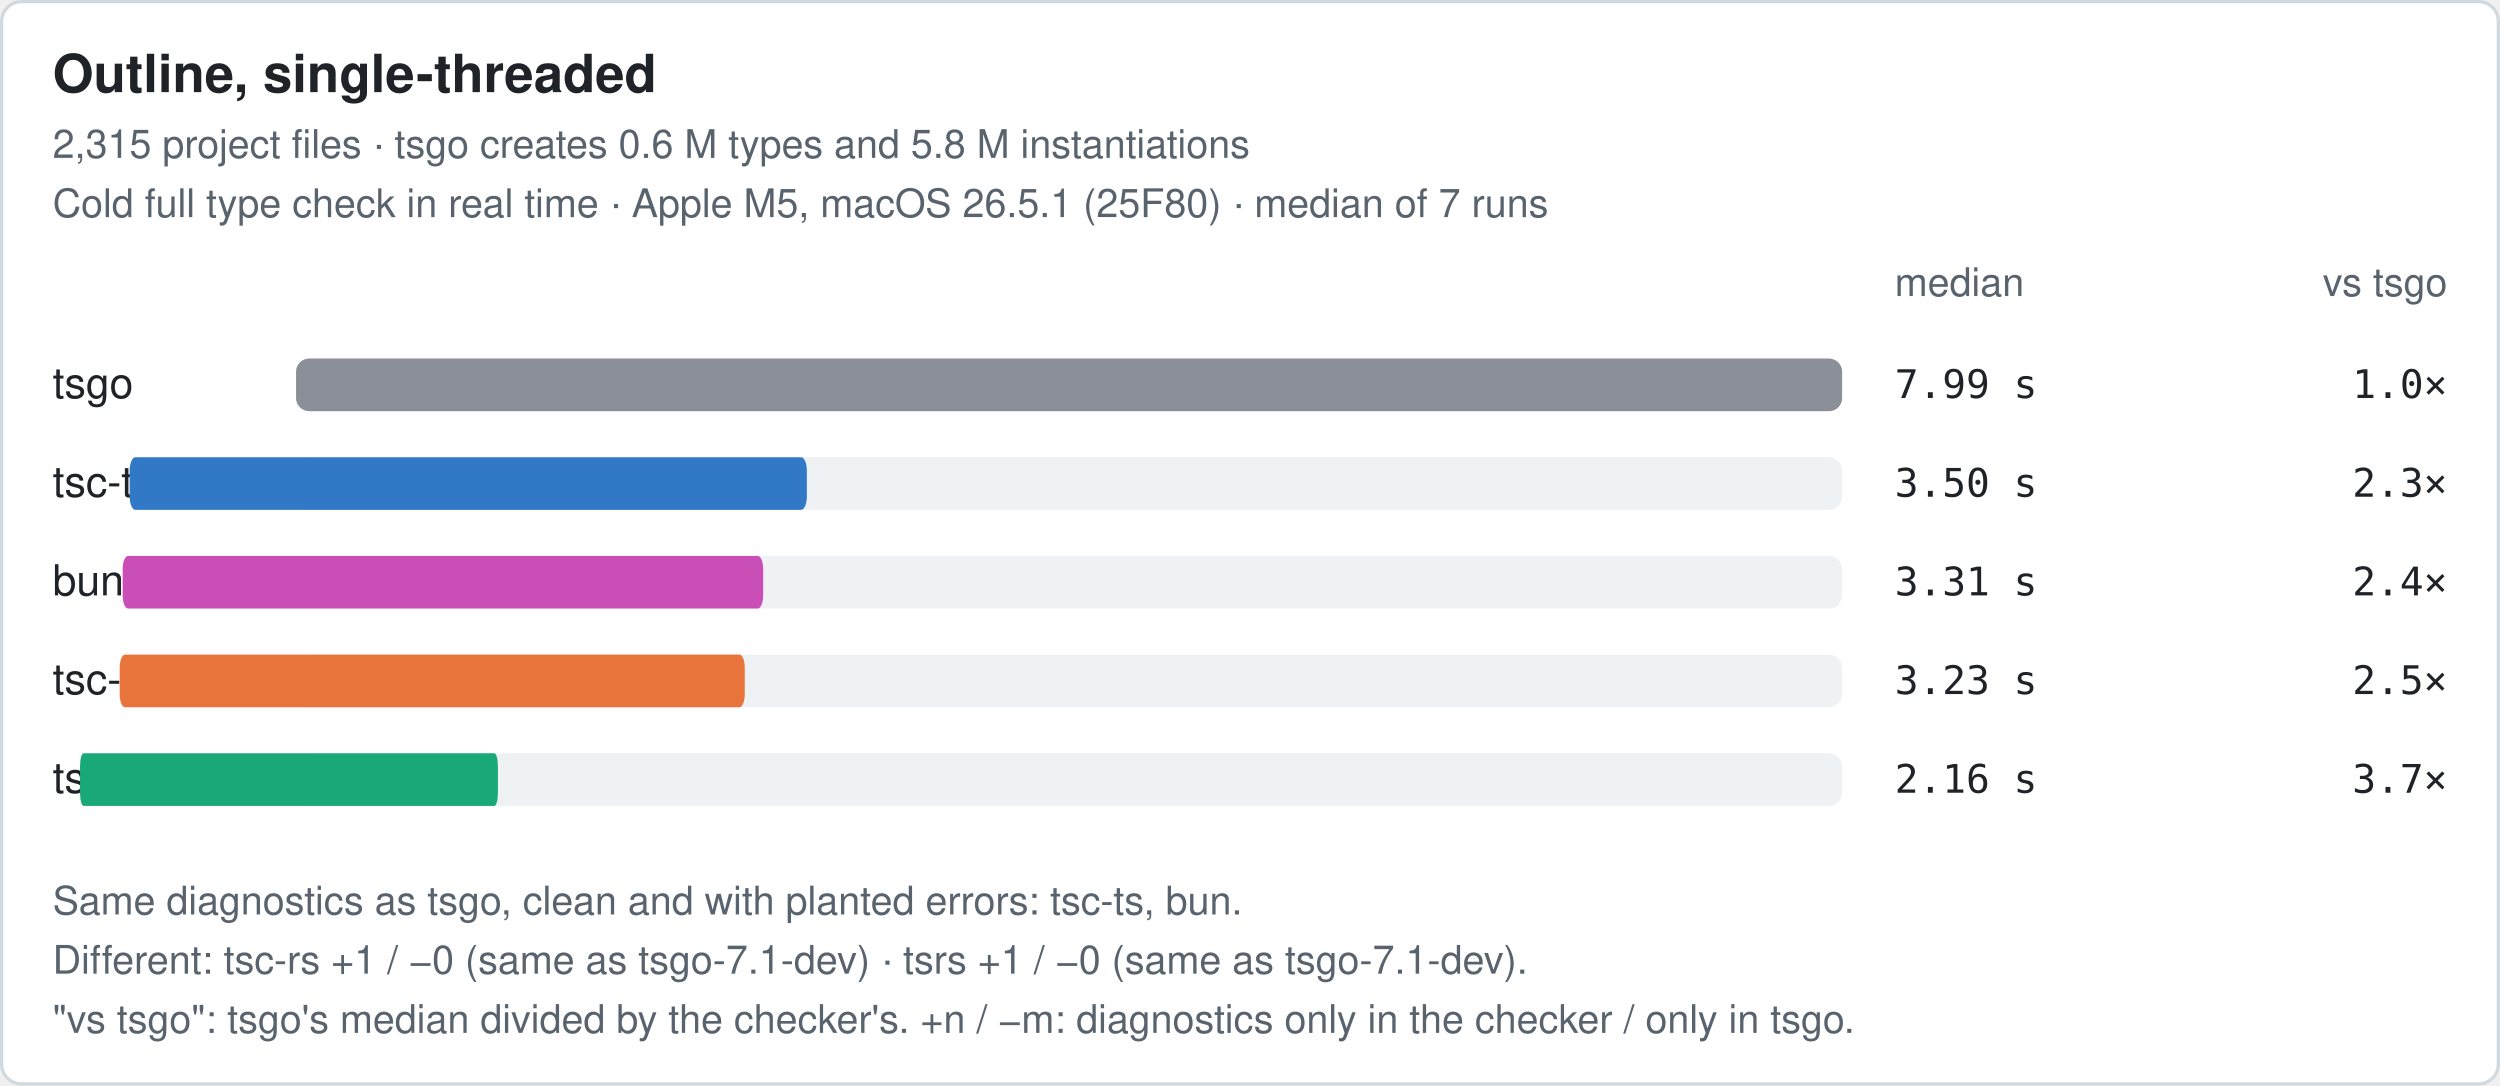
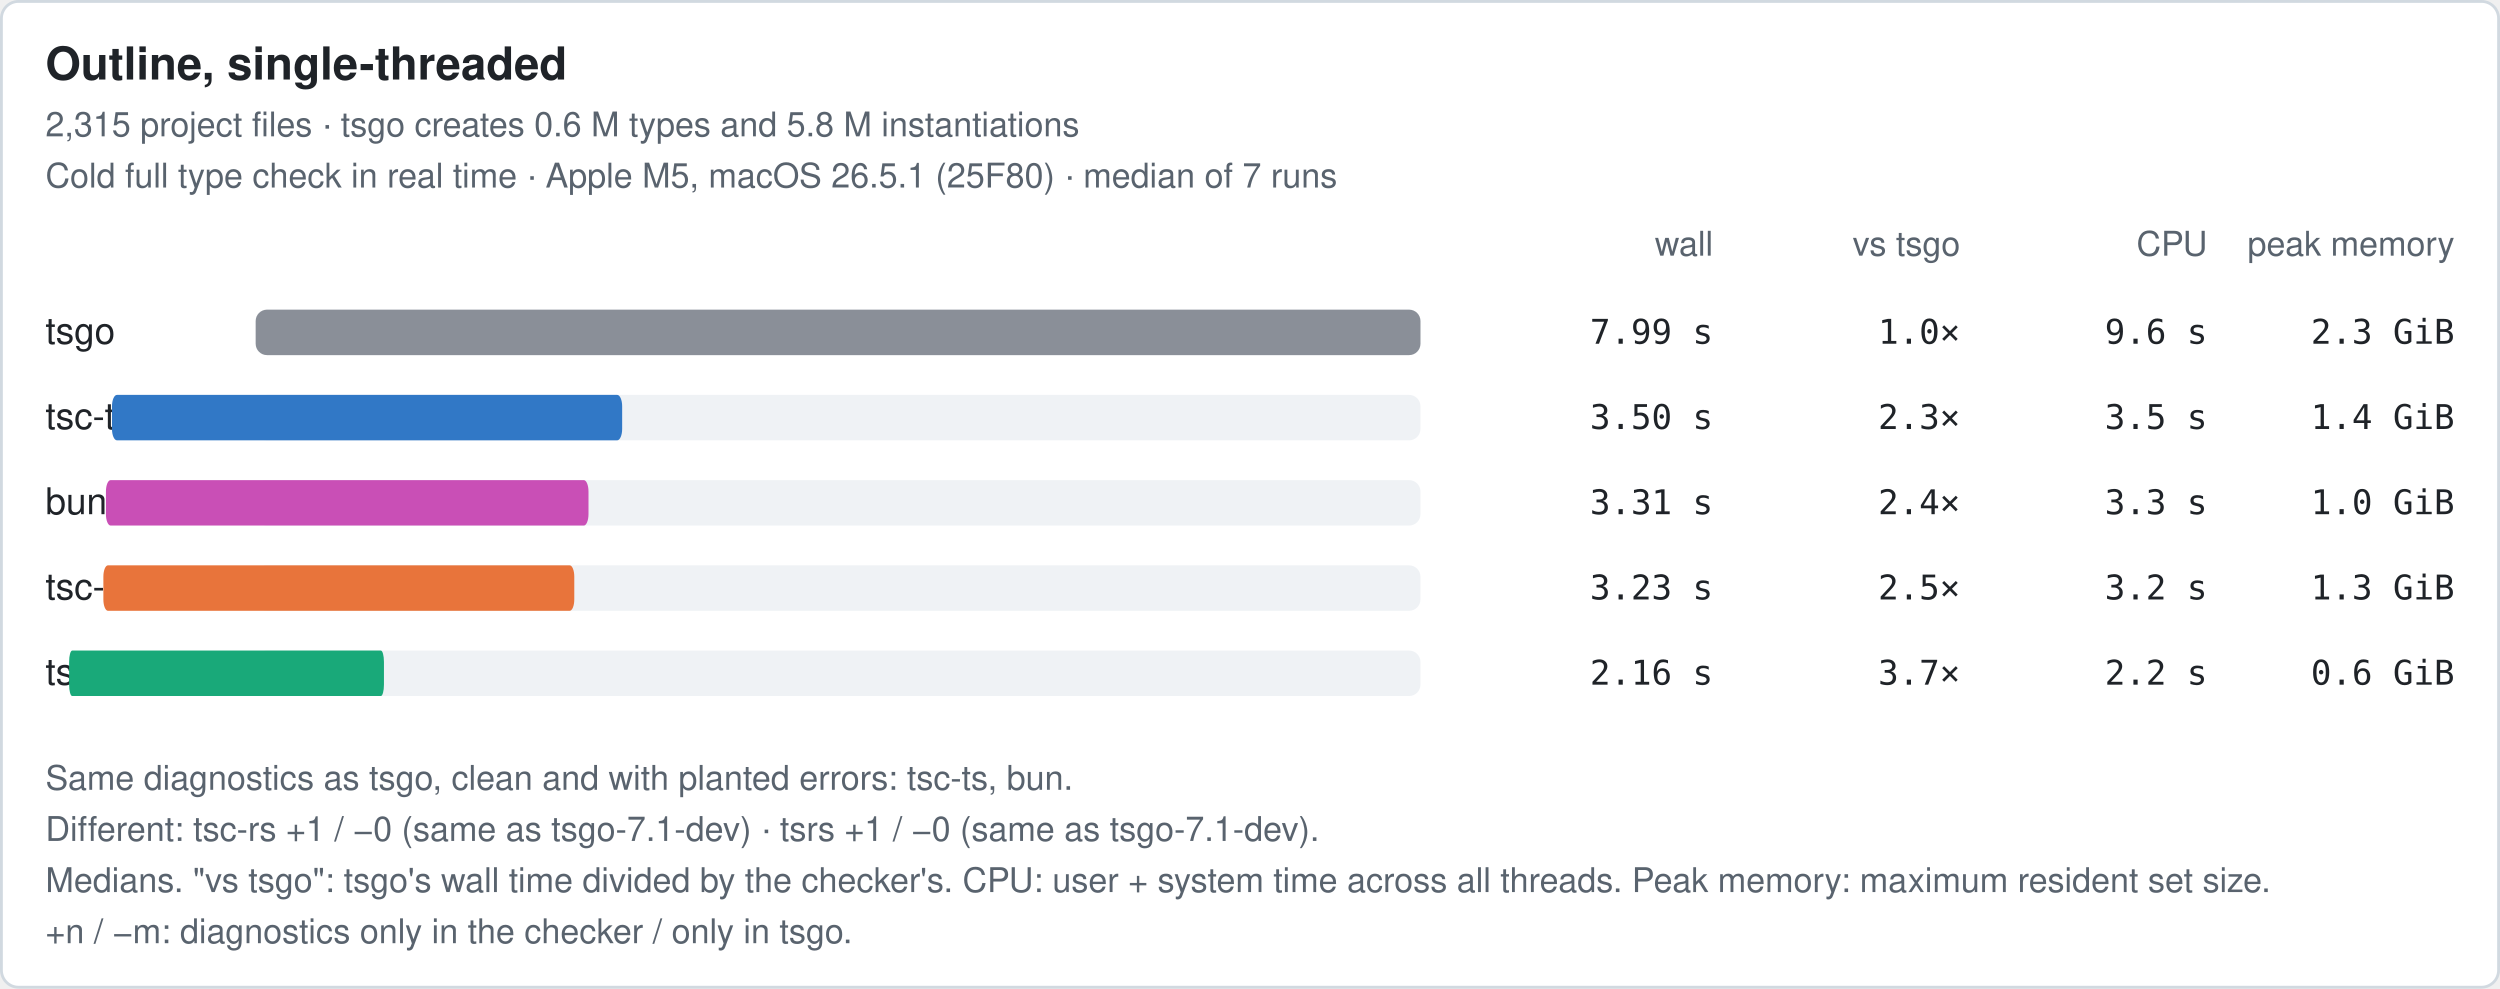
- <svg xmlns="http://www.w3.org/2000/svg" viewBox="0 0 760 330" width="760" height="330" role="img" aria-labelledby="t d">
+ <svg xmlns="http://www.w3.org/2000/svg" viewBox="0 0 880 348" width="880" height="348" role="img" aria-labelledby="t d">
  <style>
text{font-family:-apple-system,BlinkMacSystemFont,'Segoe UI',Helvetica,Arial,sans-serif;font-size:13px;fill:#1f2328}
.bg{fill:#ffffff;stroke:#d1d9e0}.track{fill:#eff2f5}
.title{font-size:16px;font-weight:600}.sub,.foot{font-size:12px;fill:#59636e}
.value{font-family:ui-monospace,SFMono-Regular,Menlo,Consolas,monospace;font-size:12px}
.bar{transform-box:fill-box;transform-origin:left center}.bar,.value{animation-duration:10.49s;animation-timing-function:linear;animation-iteration-count:infinite}
@keyframes b0{0%{transform:scaleX(0)}76.17%,100%{transform:scaleX(1)}}
@keyframes v0{0%,76.16%{opacity:0}76.17%,100%{opacity:1}}
.l0 .bar{animation-name:b0}.l0 .value{animation-name:v0}
@keyframes b1{0%{transform:scaleX(0)}33.37%,100%{transform:scaleX(0.438)}}
@keyframes v1{0%,33.36%{opacity:0}33.37%,100%{opacity:1}}
.l1 .bar{animation-name:b1}.l1 .value{animation-name:v1}
@keyframes b2{0%{transform:scaleX(0)}31.55%,100%{transform:scaleX(0.4143)}}
@keyframes v2{0%,31.54%{opacity:0}31.55%,100%{opacity:1}}
.l2 .bar{animation-name:b2}.l2 .value{animation-name:v2}
@keyframes b3{0%{transform:scaleX(0)}30.79%,100%{transform:scaleX(0.4043)}}
@keyframes v3{0%,30.78%{opacity:0}30.79%,100%{opacity:1}}
.l3 .bar{animation-name:b3}.l3 .value{animation-name:v3}
@keyframes b4{0%{transform:scaleX(0)}20.59%,100%{transform:scaleX(0.2703)}}
@keyframes v4{0%,20.58%{opacity:0}20.59%,100%{opacity:1}}
.l4 .bar{animation-name:b4}.l4 .value{animation-name:v4}
@media (prefers-color-scheme:dark){.bg{fill:#0d1117;stroke:#3d444d}.track{fill:#21262d}text{fill:#e6edf3}.sub,.foot{fill:#9198a1}}
@media (prefers-reduced-motion:reduce){.bar,.value{animation:none}}
</style>
-   <rect class="bg" x="0.5" y="0.5" width="759" height="329" rx="6" />
+   <rect class="bg" x="0.5" y="0.5" width="879" height="347" rx="6" />
  <text class="title" x="16" y="28">Outline, single-threaded</text>
  <text class="sub" x="16" y="48">2,315 project files · tsgo creates 0.6 M types and 5.8 M instantiations</text>
  <text class="sub" x="16" y="66">Cold full type check in real time · Apple M5, macOS 26.5.1 (25F80) · median of 7 runs</text>
-   <text class="sub" x="576" y="90">median</text>
-   <text class="sub" x="744" y="90" text-anchor="end">vs tsgo</text>
+   <text class="sub" x="603" y="90" text-anchor="end">wall</text>
+   <text class="sub" x="690" y="90" text-anchor="end">vs tsgo</text>
+   <text class="sub" x="777" y="90" text-anchor="end">CPU</text>
+   <text class="sub" x="864" y="90" text-anchor="end">peak memory</text>
  <g class="l0">
    <text class="name" x="16" y="121">tsgo</text>
-     <rect class="track" x="90" y="109" width="470" height="16" rx="4" />
-     <rect class="bar" x="90" y="109" width="470" height="16" rx="4" fill="#8a8f98" style="transform:scaleX(1)" />
-     <text class="value" x="576" y="121">7.99 s</text>
-     <text class="value" x="744" y="121" text-anchor="end">1.0×</text>
+     <rect class="track" x="90" y="109" width="410" height="16" rx="4" />
+     <rect class="bar" x="90" y="109" width="410" height="16" rx="4" fill="#8a8f98" style="transform:scaleX(1)" />
+     <text class="value" x="603" y="121" text-anchor="end">7.99 s</text>
+     <text class="value" x="690" y="121" text-anchor="end">1.0×</text>
+     <text class="value" x="777" y="121" text-anchor="end">9.6 s</text>
+     <text class="value" x="864" y="121" text-anchor="end">2.3 GiB</text>
  </g>
  <g class="l1">
    <text class="name" x="16" y="151">tsc-ts</text>
-     <rect class="track" x="90" y="139" width="470" height="16" rx="4" />
-     <rect class="bar" x="90" y="139" width="470" height="16" rx="4" fill="#3178c6" style="transform:scaleX(0.438)" />
-     <text class="value" x="576" y="151">3.50 s</text>
-     <text class="value" x="744" y="151" text-anchor="end">2.3×</text>
+     <rect class="track" x="90" y="139" width="410" height="16" rx="4" />
+     <rect class="bar" x="90" y="139" width="410" height="16" rx="4" fill="#3178c6" style="transform:scaleX(0.438)" />
+     <text class="value" x="603" y="151" text-anchor="end">3.50 s</text>
+     <text class="value" x="690" y="151" text-anchor="end">2.3×</text>
+     <text class="value" x="777" y="151" text-anchor="end">3.5 s</text>
+     <text class="value" x="864" y="151" text-anchor="end">1.4 GiB</text>
  </g>
  <g class="l2">
    <text class="name" x="16" y="181">bun</text>
-     <rect class="track" x="90" y="169" width="470" height="16" rx="4" />
-     <rect class="bar" x="90" y="169" width="470" height="16" rx="4" fill="#c94fb6" style="transform:scaleX(0.4143)" />
-     <text class="value" x="576" y="181">3.31 s</text>
-     <text class="value" x="744" y="181" text-anchor="end">2.4×</text>
+     <rect class="track" x="90" y="169" width="410" height="16" rx="4" />
+     <rect class="bar" x="90" y="169" width="410" height="16" rx="4" fill="#c94fb6" style="transform:scaleX(0.4143)" />
+     <text class="value" x="603" y="181" text-anchor="end">3.31 s</text>
+     <text class="value" x="690" y="181" text-anchor="end">2.4×</text>
+     <text class="value" x="777" y="181" text-anchor="end">3.3 s</text>
+     <text class="value" x="864" y="181" text-anchor="end">1.0 GiB</text>
  </g>
  <g class="l3">
    <text class="name" x="16" y="211">tsc-rs</text>
-     <rect class="track" x="90" y="199" width="470" height="16" rx="4" />
-     <rect class="bar" x="90" y="199" width="470" height="16" rx="4" fill="#e8743b" style="transform:scaleX(0.4043)" />
-     <text class="value" x="576" y="211">3.23 s</text>
-     <text class="value" x="744" y="211" text-anchor="end">2.5×</text>
+     <rect class="track" x="90" y="199" width="410" height="16" rx="4" />
+     <rect class="bar" x="90" y="199" width="410" height="16" rx="4" fill="#e8743b" style="transform:scaleX(0.4043)" />
+     <text class="value" x="603" y="211" text-anchor="end">3.23 s</text>
+     <text class="value" x="690" y="211" text-anchor="end">2.5×</text>
+     <text class="value" x="777" y="211" text-anchor="end">3.2 s</text>
+     <text class="value" x="864" y="211" text-anchor="end">1.3 GiB</text>
  </g>
  <g class="l4">
    <text class="name" x="16" y="241">tsrs</text>
-     <rect class="track" x="90" y="229" width="470" height="16" rx="4" />
-     <rect class="bar" x="90" y="229" width="470" height="16" rx="4" fill="#19a979" style="transform:scaleX(0.2703)" />
-     <text class="value" x="576" y="241">2.16 s</text>
-     <text class="value" x="744" y="241" text-anchor="end">3.7×</text>
+     <rect class="track" x="90" y="229" width="410" height="16" rx="4" />
+     <rect class="bar" x="90" y="229" width="410" height="16" rx="4" fill="#19a979" style="transform:scaleX(0.2703)" />
+     <text class="value" x="603" y="241" text-anchor="end">2.16 s</text>
+     <text class="value" x="690" y="241" text-anchor="end">3.7×</text>
+     <text class="value" x="777" y="241" text-anchor="end">2.2 s</text>
+     <text class="value" x="864" y="241" text-anchor="end">0.6 GiB</text>
  </g>
  <text class="foot" x="16" y="278">Same diagnostics as tsgo, clean and with planted errors: tsc-ts, bun.</text>
  <text class="foot" x="16" y="296">Different: tsc-rs +1 / −0 (same as tsgo-7.1-dev) · tsrs +1 / −0 (same as tsgo-7.1-dev).</text>
-   <text class="foot" x="16" y="314">"vs tsgo": tsgo's median divided by the checker's. +n / −m: diagnostics only in the checker / only in tsgo.</text>
+   <text class="foot" x="16" y="314">Medians. "vs tsgo": tsgo's wall time divided by the checker's. CPU: user + system time across all threads. Peak memory: maximum resident set size.</text>
+   <text class="foot" x="16" y="332">+n / −m: diagnostics only in the checker / only in tsgo.</text>
</svg>
